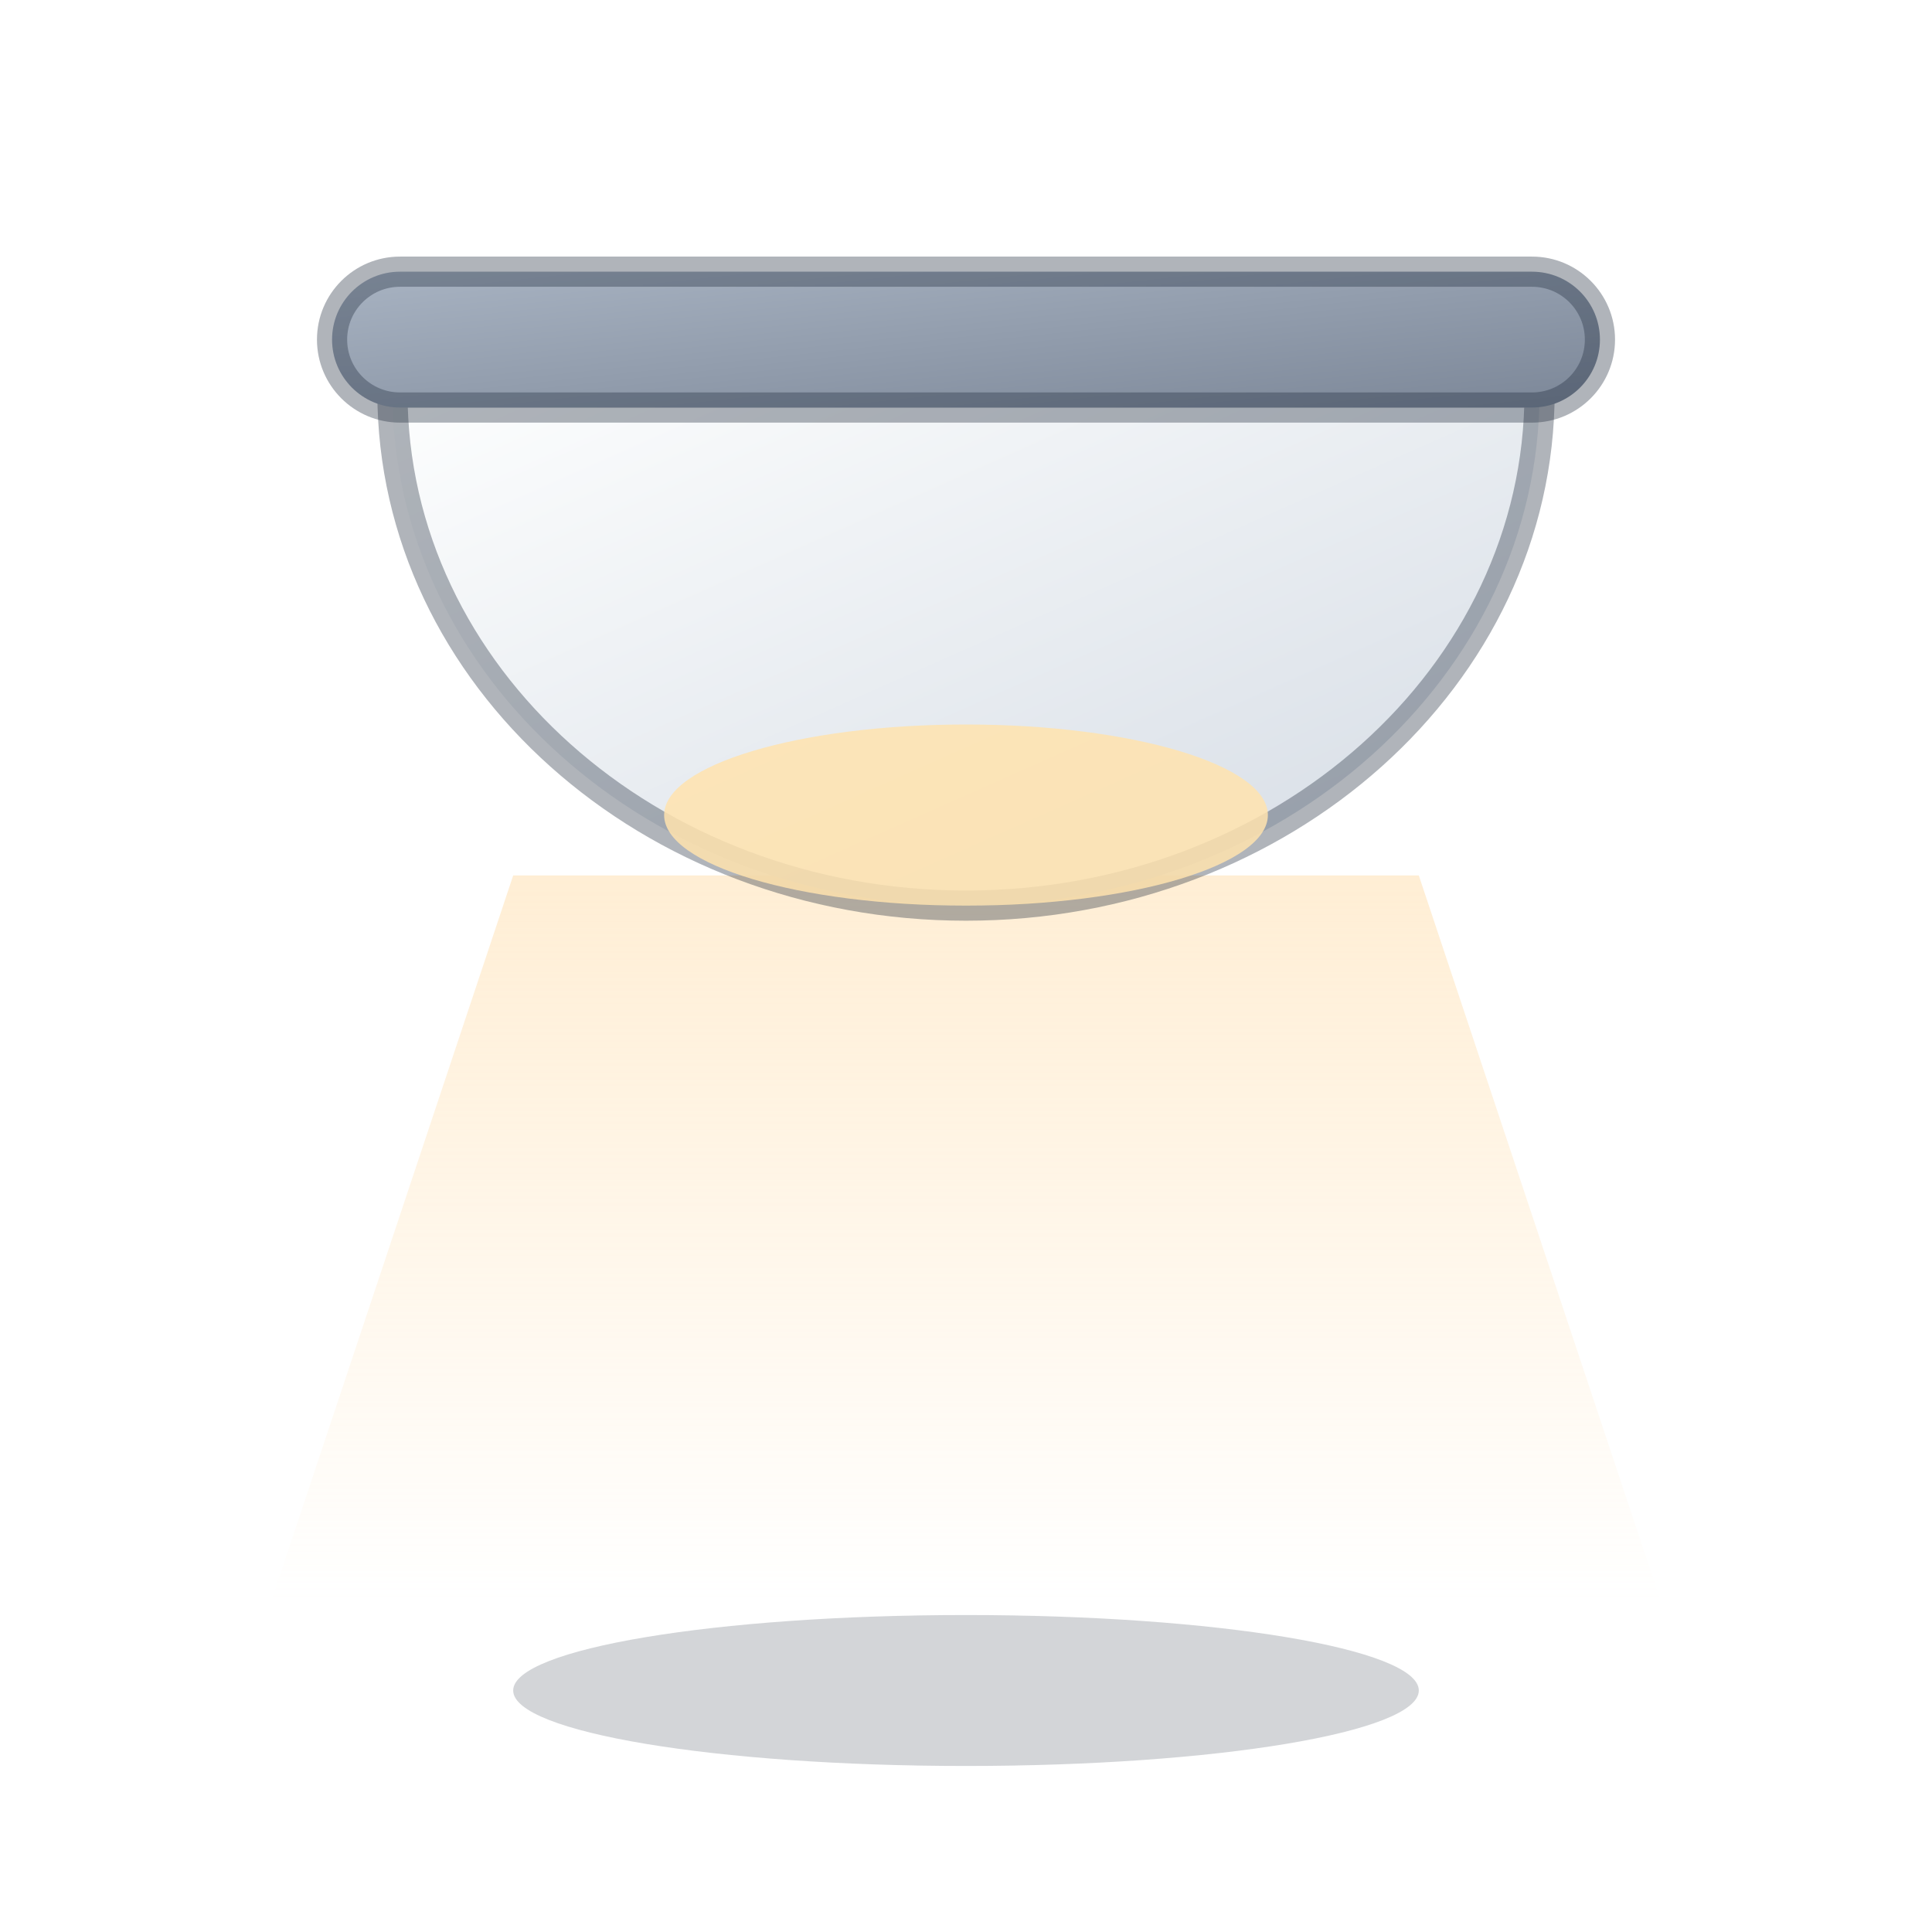
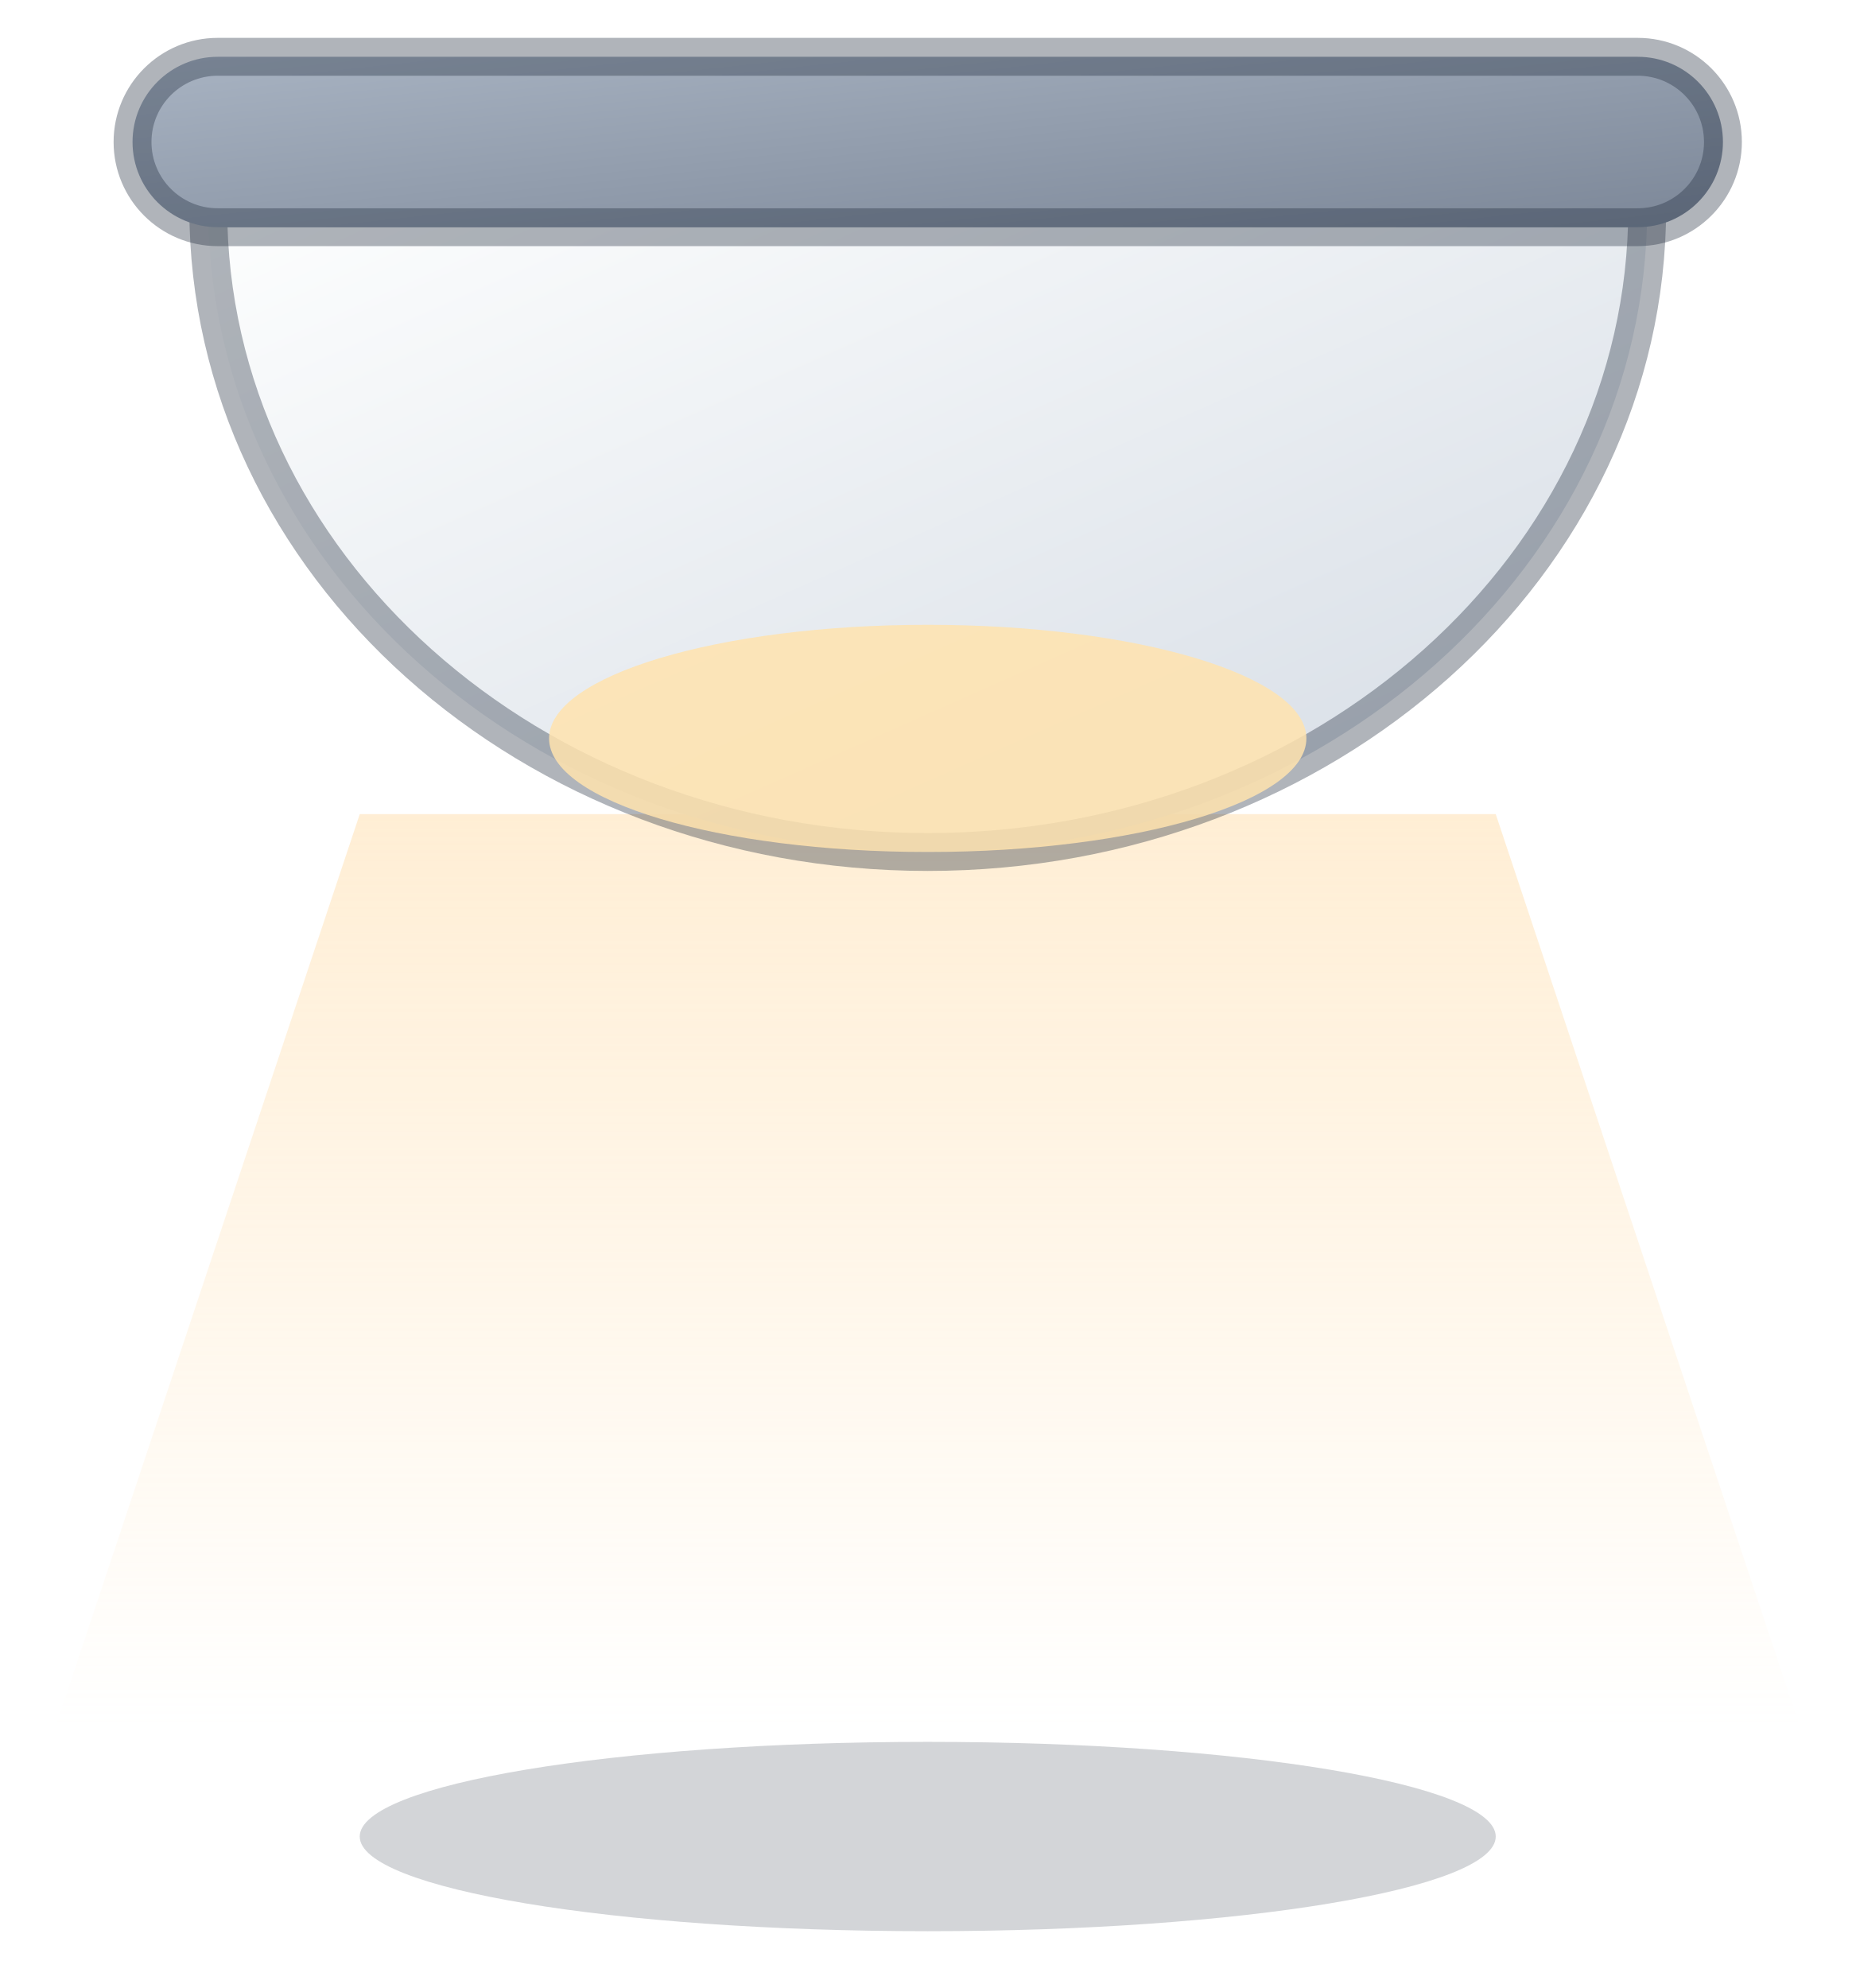
- <svg xmlns="http://www.w3.org/2000/svg" viewBox="0 0 128 128">
+ <svg xmlns="http://www.w3.org/2000/svg" viewBox="15 15 98 105">
  <defs>
    <linearGradient id="cl_dome" x1="0" y1="0" x2="1" y2="1">
      <stop offset="0" stop-color="#fdfefe" />
      <stop offset="1" stop-color="#d4dbe4" />
    </linearGradient>
    <linearGradient id="cl_plate" x1="0" y1="0" x2="1" y2="1">
      <stop offset="0" stop-color="#a8b3c2" />
      <stop offset="1" stop-color="#7c8798" />
    </linearGradient>
    <linearGradient id="cl_beam" x1="0" y1="0" x2="0" y2="1">
      <stop offset="0" stop-color="#ffd9a0" stop-opacity="0.45" />
      <stop offset="1" stop-color="#ffd9a0" stop-opacity="0" />
    </linearGradient>
  </defs>
  <ellipse cx="64" cy="112" rx="30" ry="5" fill="rgba(15, 23, 42, 0.18)" />
  <path d="M34 58 L94 58 L110 106 L18 106 Z" fill="url(#cl_beam)" />
  <path d="M26 26 A 38 34 0 0 0 102 26 Z" fill="url(#cl_dome)" stroke="rgba(30, 41, 59, 0.35)" stroke-width="2" stroke-linejoin="round" />
  <ellipse cx="64" cy="54" rx="20" ry="6" fill="#ffe3ae" opacity="0.85" />
  <rect x="22" y="18" width="84" height="9" rx="4.5" fill="url(#cl_plate)" stroke="rgba(30, 41, 59, 0.35)" stroke-width="2" stroke-linejoin="round" />
</svg>
